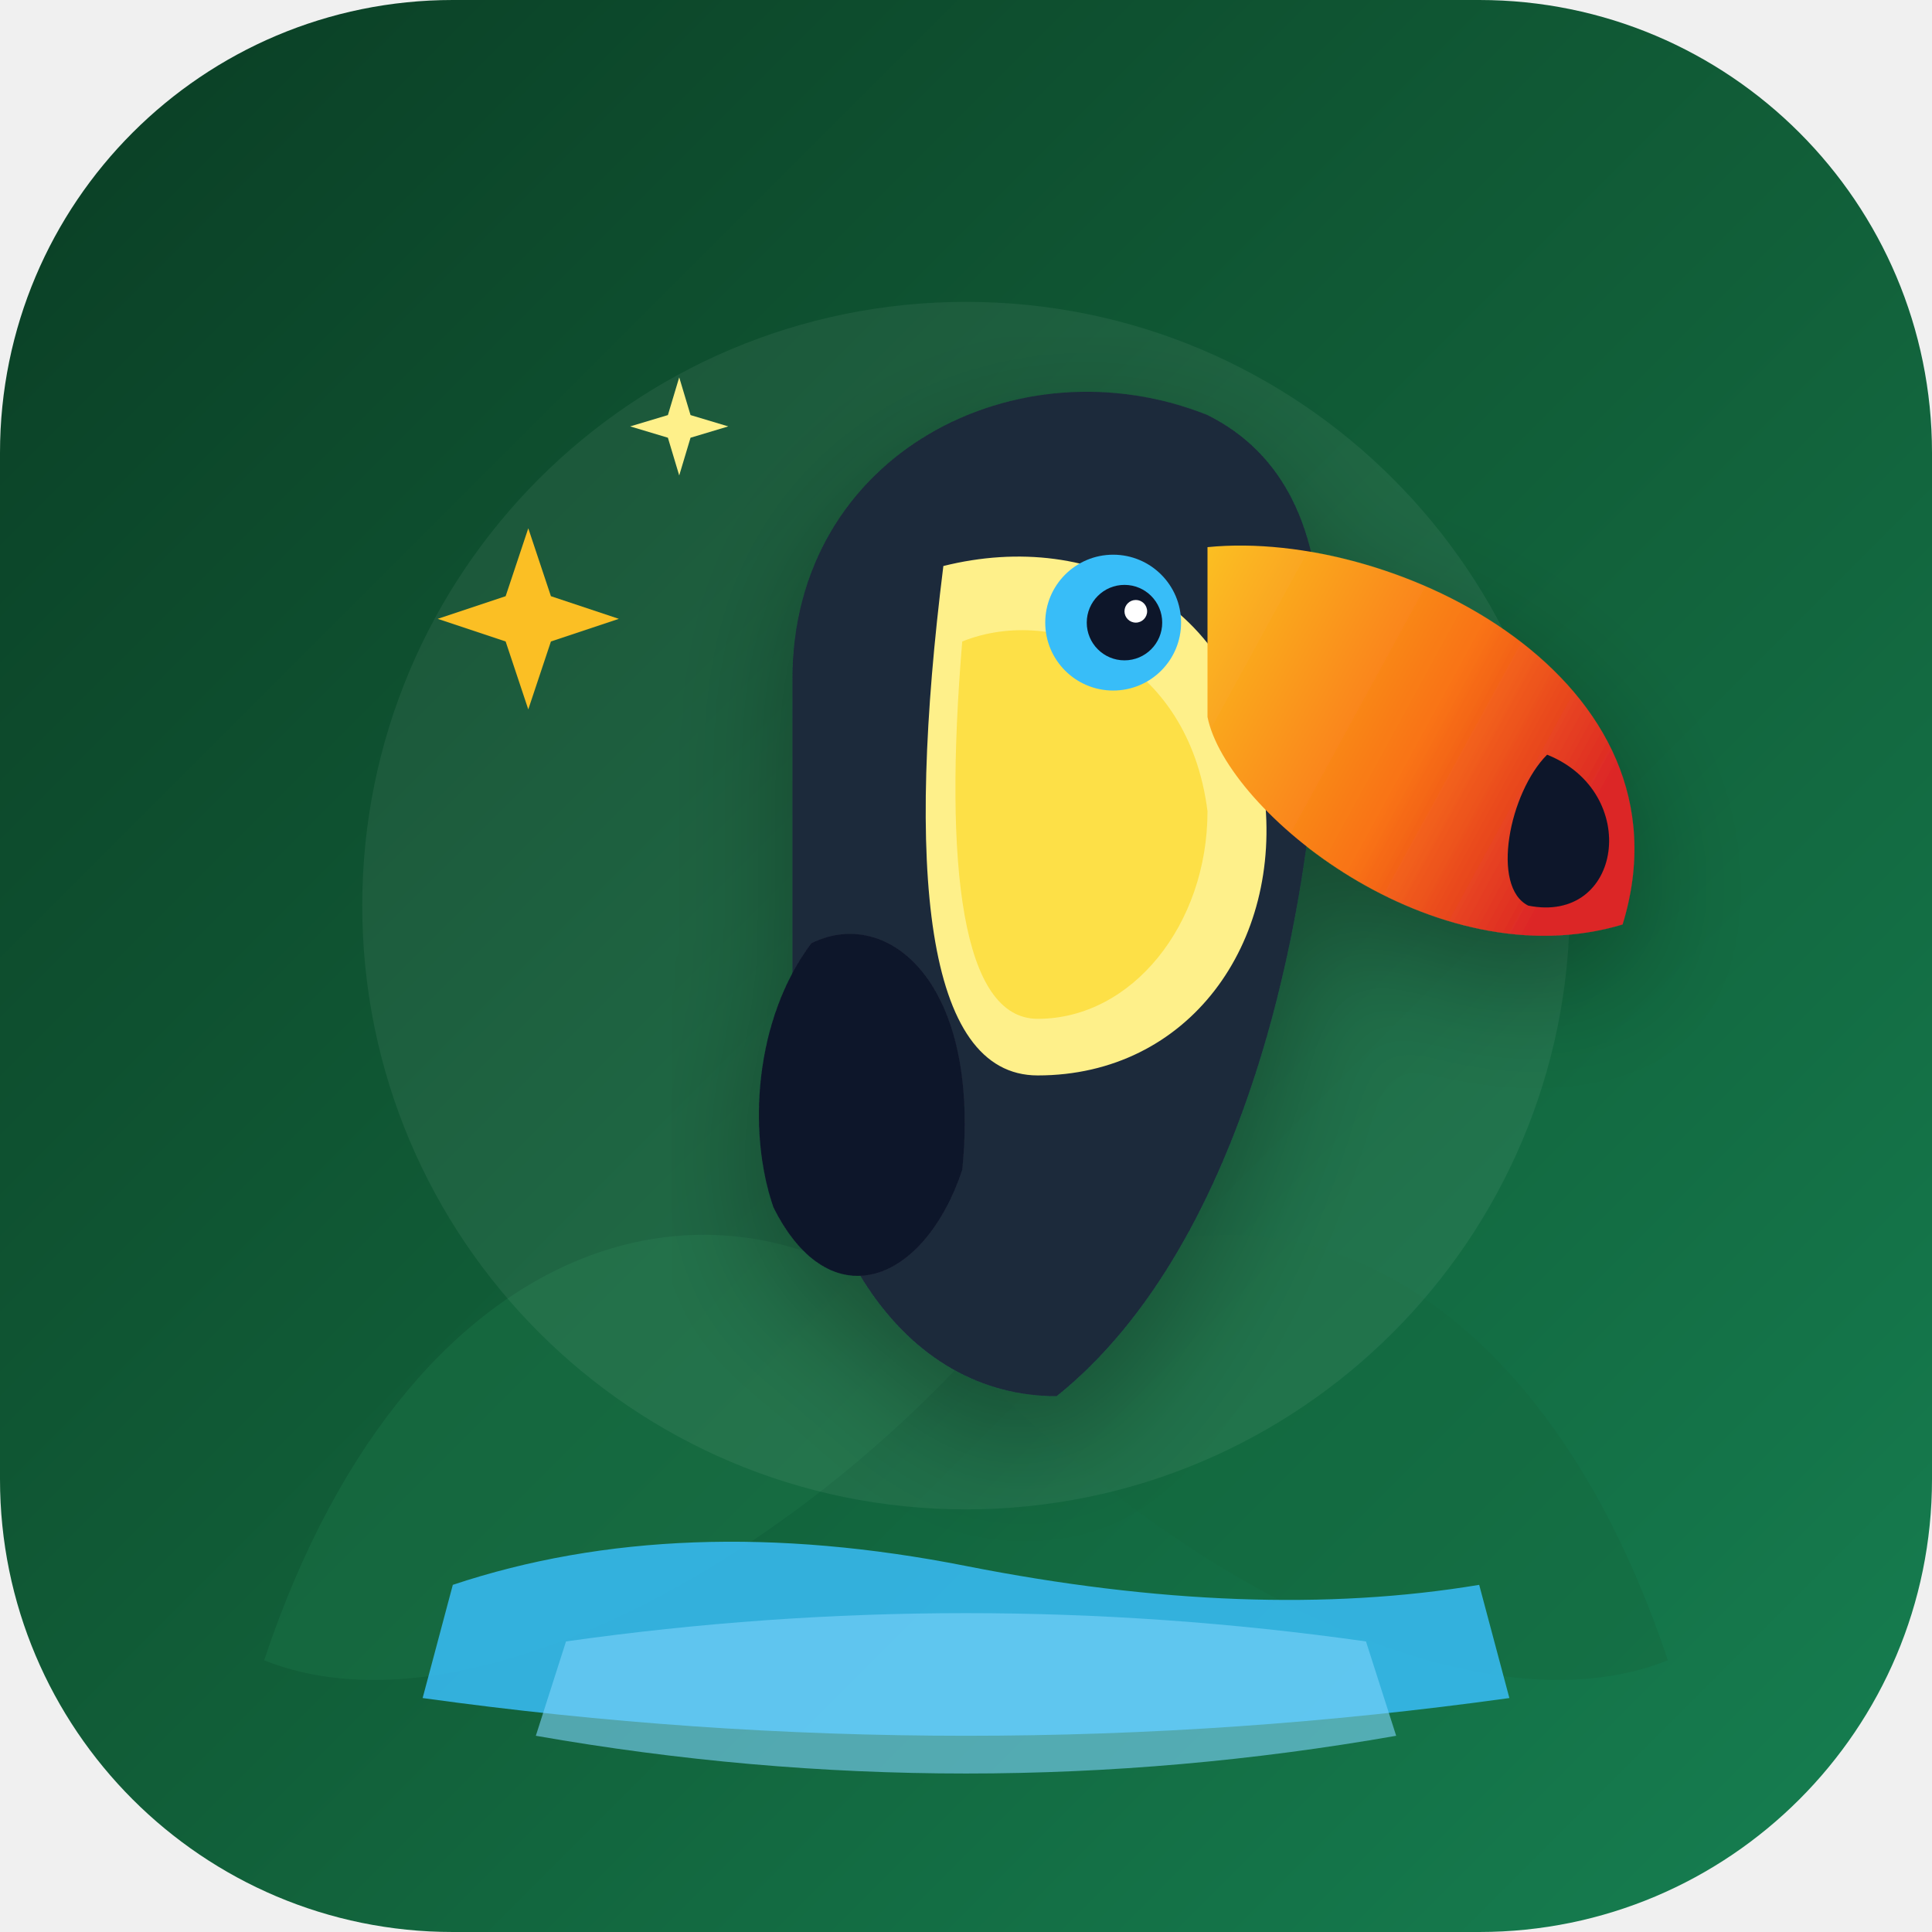
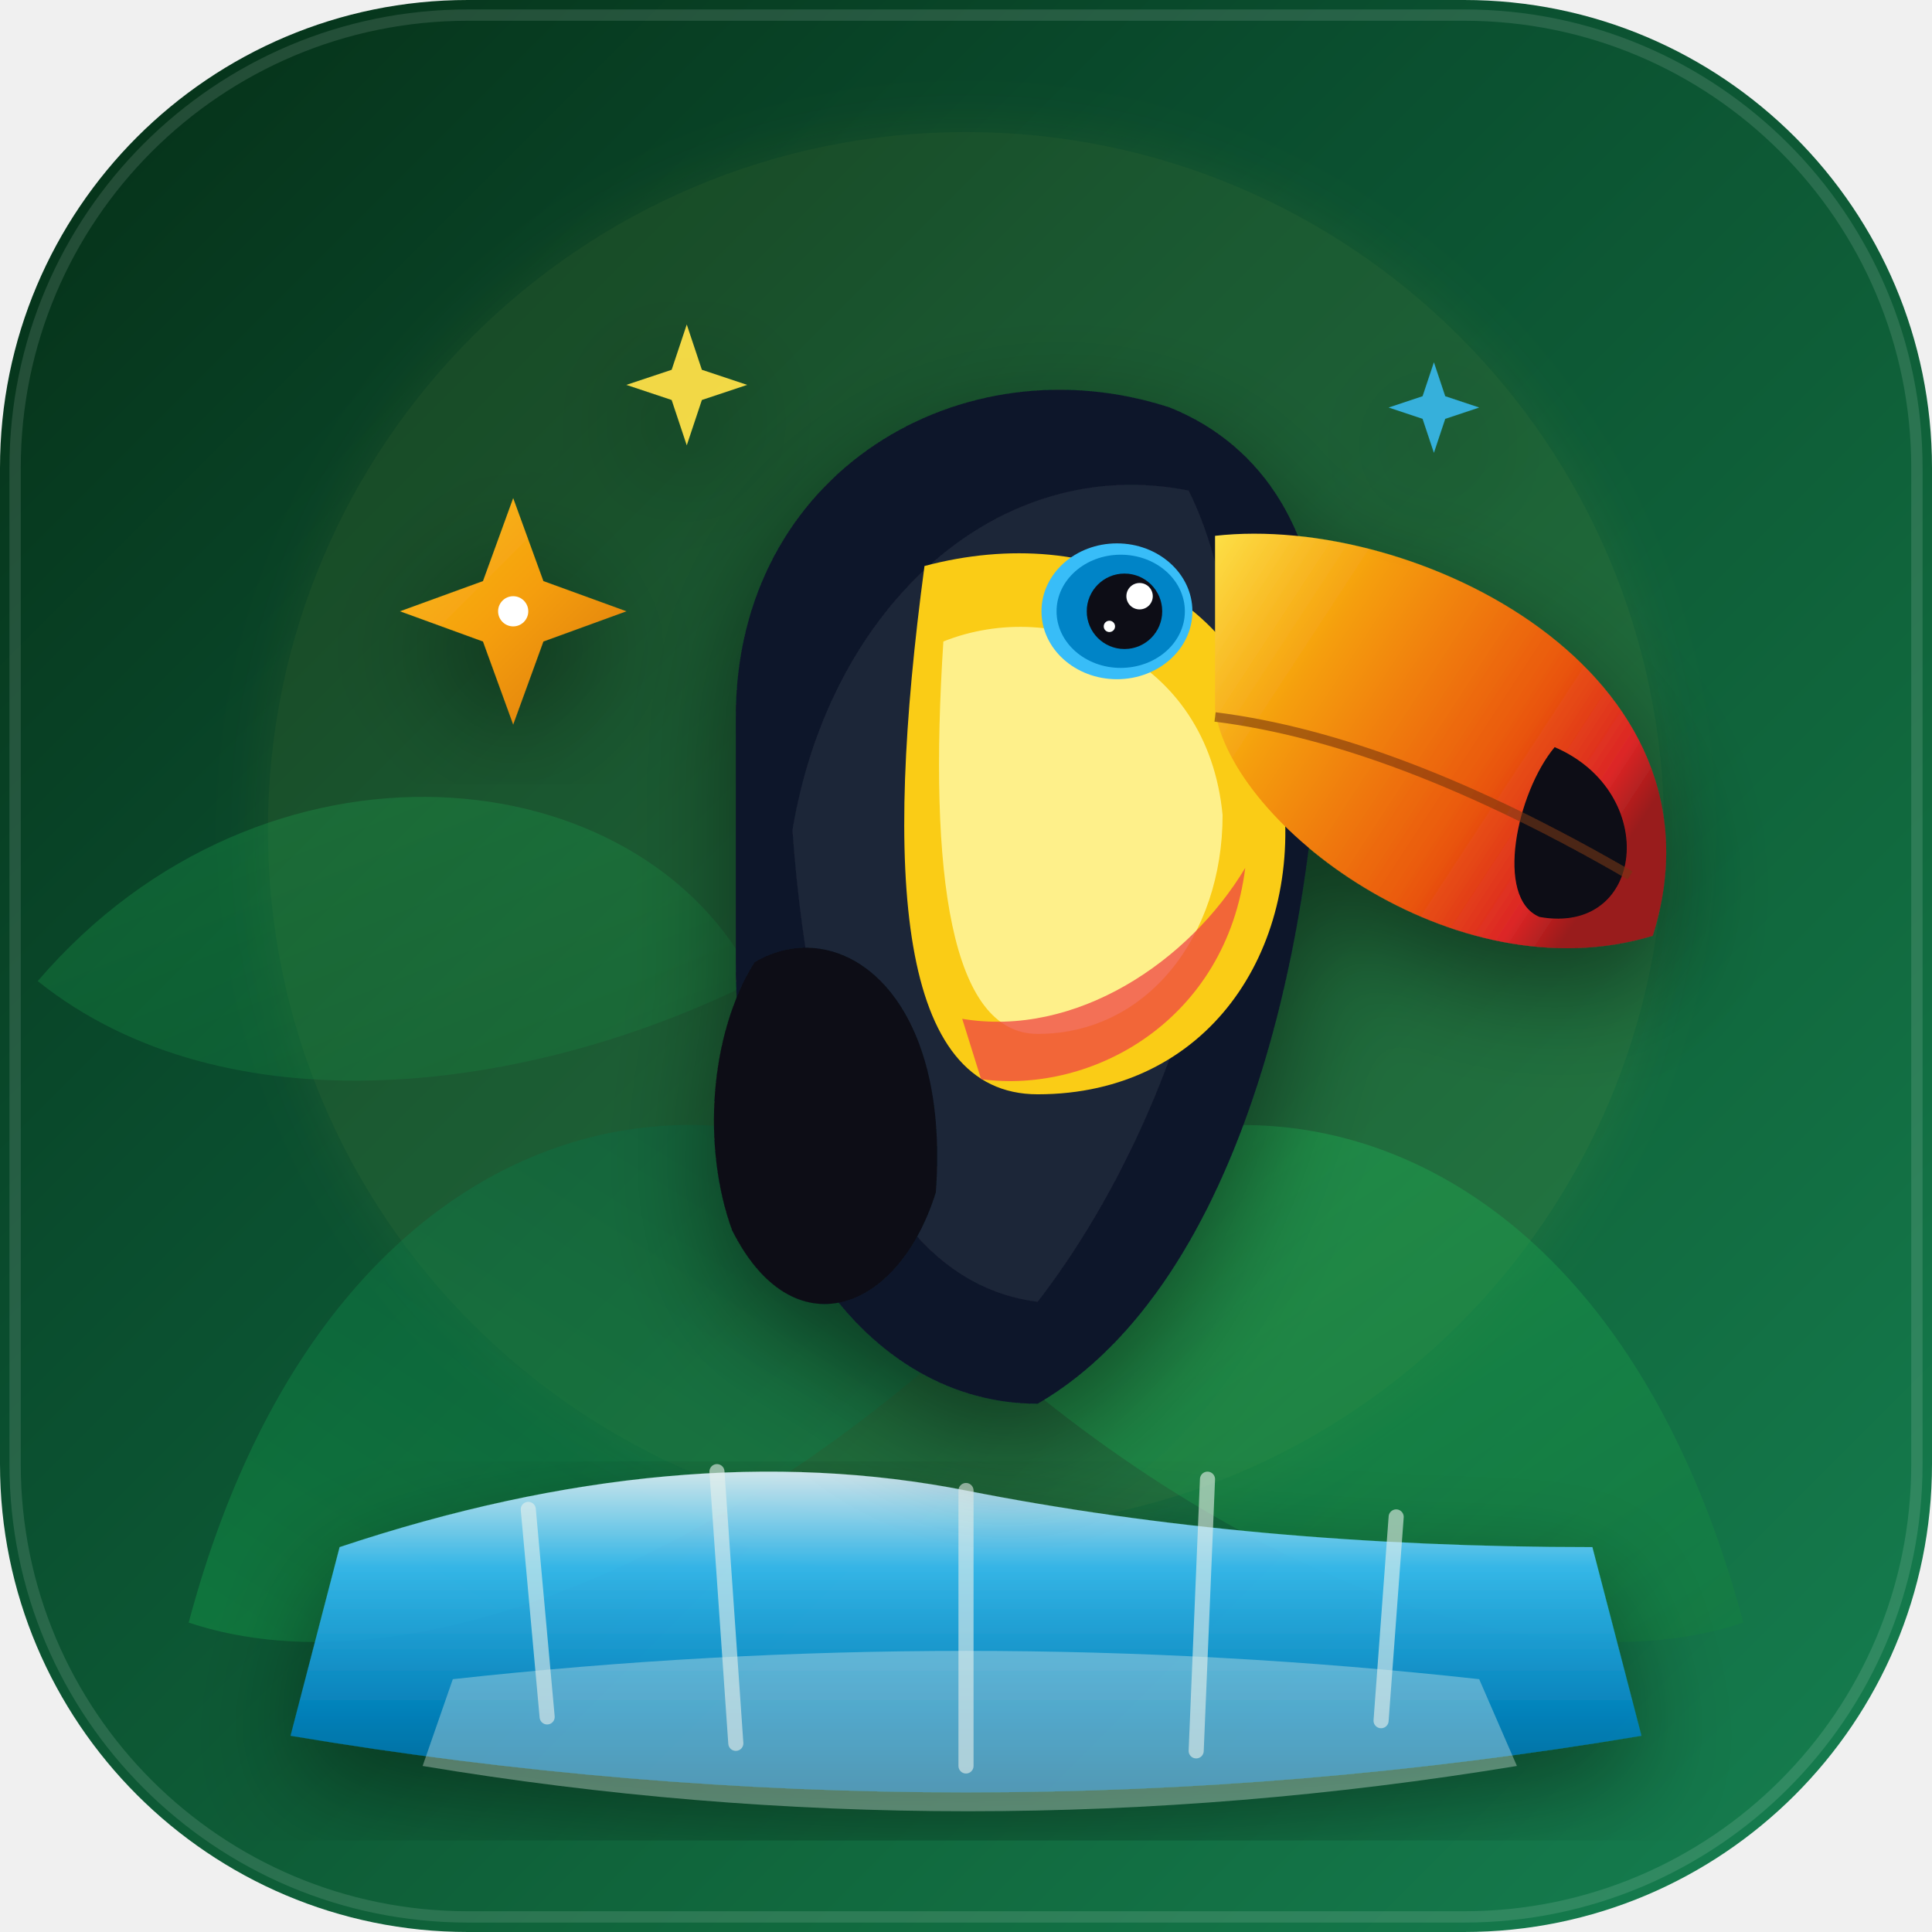
<svg xmlns="http://www.w3.org/2000/svg" viewBox="0 0 512 512" width="100%" height="100%">
  <defs>
    <linearGradient id="bgGrad" x1="0%" y1="0%" x2="100%" y2="100%">
-       <stop offset="0%" stop-color="#0a3d24" />
-       <stop offset="50%" stop-color="#115e38" />
+       <stop offset="0%" stop-color="#052e16" />
+       <stop offset="35%" stop-color="#0a4d2e" />
+       <stop offset="70%" stop-color="#11693e" />
      <stop offset="100%" stop-color="#168052" />
    </linearGradient>
    <linearGradient id="goldGrad" x1="0%" y1="0%" x2="100%" y2="100%">
-       <stop offset="0%" stop-color="#f59e0b" />
+       <stop offset="0%" stop-color="#fbbf24" />
+       <stop offset="50%" stop-color="#f59e0b" />
      <stop offset="100%" stop-color="#d97706" />
    </linearGradient>
-     <linearGradient id="beakGrad" x1="0%" y1="0%" x2="100%" y2="50%">
-       <stop offset="0%" stop-color="#fbbf24" />
-       <stop offset="60%" stop-color="#f97316" />
-       <stop offset="100%" stop-color="#dc2626" />
+     <linearGradient id="beakGrad" x1="0%" y1="0%" x2="100%" y2="60%">
+       <stop offset="0%" stop-color="#fde047" />
+       <stop offset="30%" stop-color="#f59e0b" />
+       <stop offset="70%" stop-color="#ea580c" />
+       <stop offset="90%" stop-color="#dc2626" />
+       <stop offset="100%" stop-color="#991b1b" />
    </linearGradient>
-     <filter id="shadow" x="-10%" y="-10%" width="130%" height="130%">
-       <feDropShadow dx="0" dy="12" stdDeviation="16" flood-color="#000" flood-opacity="0.3" />
+     <linearGradient id="waterGrad" x1="0%" y1="0%" x2="0%" y2="100%">
+       <stop offset="0%" stop-color="#e0f2fe" />
+       <stop offset="30%" stop-color="#38bdf8" />
+       <stop offset="75%" stop-color="#0284c7" />
+       <stop offset="100%" stop-color="#0369a1" />
+     </linearGradient>
+     <linearGradient id="leafGrad1" x1="0%" y1="0%" x2="100%" y2="100%">
+       <stop offset="0%" stop-color="#22c55e" />
+       <stop offset="100%" stop-color="#15803d" />
+     </linearGradient>
+     <linearGradient id="leafGrad2" x1="0%" y1="100%" x2="100%" y2="0%">
+       <stop offset="0%" stop-color="#16a34a" />
+       <stop offset="100%" stop-color="#065f46" />
+     </linearGradient>
+     <filter id="dropShadow" x="-15%" y="-15%" width="130%" height="130%">
+       <feDropShadow dx="0" dy="10" stdDeviation="14" flood-color="#000000" flood-opacity="0.45" />
+     </filter>
+     <filter id="softGlow" x="-20%" y="-20%" width="140%" height="140%">
+       <feGaussianBlur stdDeviation="8" result="blur" />
+       <feComposite in="SourceGraphic" in2="blur" operator="over" />
    </filter>
  </defs>
-   <rect width="512" height="512" rx="120" fill="url(#bgGrad)" />
-   <path d="M70 440 C110 320 200 300 256 360 C200 420 120 460 70 440 Z" fill="#1b7348" opacity="0.45" />
-   <path d="M442 440 C402 320 312 300 256 360 C312 420 392 460 442 440 Z" fill="#13683f" opacity="0.45" />
-   <circle cx="256" cy="240" r="160" fill="#ffffff" opacity="0.06" />
-   <g filter="url(#shadow)">
-     <path d="M210 180 C210 120 270 90 320 110 C340 120 350 140 350 170 C350 240 330 330 280 370 C240 370 210 330 210 260 Z" fill="#1e293b" />
-     <path d="M250 150 C290 140 330 160 335 210 C340 250 315 285 275 285 C245 285 240 230 250 150 Z" fill="#fef08a" />
-     <path d="M255 170 C280 160 315 175 320 215 C320 245 300 270 275 270 C255 270 250 230 255 170 Z" fill="#fde047" />
-     <circle cx="295" cy="165" r="18" fill="#38bdf8" />
-     <circle cx="298" cy="165" r="10" fill="#0f172a" />
-     <circle cx="301" cy="162" r="3" fill="#ffffff" />
-     <path d="M320 145 C370 140 450 180 430 245 C380 260 325 215 320 190 Z" fill="url(#beakGrad)" />
-     <path d="M410 200 C435 210 430 245 405 240 C395 235 400 210 410 200 Z" fill="#0f172a" />
-     <path d="M215 250 C235 240 260 260 255 310 C245 340 220 350 205 320 C198 300 200 270 215 250 Z" fill="#0f172a" />
+   <rect width="512" height="512" rx="124" fill="url(#bgGrad)" />
+   <rect width="504" height="504" x="4" y="4" rx="120" fill="none" stroke="rgba(255,255,255,0.12)" stroke-width="3" />
+   <circle cx="256" cy="220" r="185" fill="#fde047" opacity="0.07" filter="url(#softGlow)" />
+   <path d="M50 430 C90 280 210 270 270 340 C200 410 110 450 50 430 Z" fill="url(#leafGrad2)" opacity="0.4" />
+   <path d="M462 430 C422 280 302 270 242 340 C312 410 402 450 462 430 Z" fill="url(#leafGrad1)" opacity="0.4" />
+   <path d="M10 260 C70 190 170 200 200 260 C140 290 60 300 10 260 Z" fill="url(#leafGrad1)" opacity="0.25" />
+   <g opacity="0.9">
+     <path d="M90 410 Q180 380 256 395 T422 410 L435 460 Q256 490 77 460 Z" fill="url(#waterGrad)" filter="url(#dropShadow)" />
+     <path d="M140 400 L145 455 M190 390 L195 462 M256 395 L256 468 M320 392 L317 464 M370 402 L366 456" stroke="rgba(255,255,255,0.6)" stroke-width="4" stroke-linecap="round" />
+     <path d="M120 445 Q256 430 392 445 L402 468 Q256 492 112 468 Z" fill="#ffffff" opacity="0.35" />
  </g>
-   <path d="M120 420 Q180 400 256 415 T392 420 L400 450 Q256 470 112 450 Z" fill="#38bdf8" opacity="0.85" />
-   <path d="M150 435 Q256 420 362 435 L370 460 Q256 480 142 460 Z" fill="#7dd3fc" opacity="0.6" />
-   <path d="M140 140 L146 158 L164 164 L146 170 L140 188 L134 170 L116 164 L134 158 Z" fill="#fbbf24" />
-   <path d="M180 100 L183 110 L193 113 L183 116 L180 126 L177 116 L167 113 L177 110 Z" fill="#fef08a" />
+   <g filter="url(#dropShadow)">
+     <path d="M195 190 C195 125 255 90 310 108 C335 118 350 142 350 175 C350 245 330 340 275 372 C230 372 195 325 195 255 Z" fill="#0f172a" />
+     <path d="M210 220 C220 160 265 120 315 130 C340 180 325 280 275 345 C235 340 215 290 210 220 Z" fill="#1e293b" opacity="0.8" />
+     <path d="M245 150 C290 138 335 158 340 210 C345 252 320 290 275 290 C238 290 234 232 245 150 Z" fill="#facc15" />
+     <path d="M250 170 C280 158 320 174 324 216 C324 248 304 274 275 274 C252 274 246 232 250 170 Z" fill="#fef08a" />
+     <path d="M255 270 C285 275 315 255 330 230 C325 270 290 290 260 286 Z" fill="#ef4444" opacity="0.75" />
+     <ellipse cx="296" cy="162" rx="20" ry="18" fill="#38bdf8" />
+     <ellipse cx="297" cy="162" rx="17" ry="15" fill="#0284c7" />
+     <circle cx="298" cy="162" r="10" fill="#090d16" />
+     <circle cx="302" cy="158" r="3.5" fill="#ffffff" />
+     <circle cx="294" cy="166" r="1.5" fill="#ffffff" />
+     <path d="M322 142 C375 136 460 178 438 248 C385 264 326 218 322 188 Z" fill="url(#beakGrad)" />
+     <path d="M412 198 C440 210 436 248 408 243 C396 238 402 210 412 198 Z" fill="#090d16" />
+     <path d="M322 190 Q370 196 432 232" stroke="#78350f" stroke-width="2.5" fill="none" opacity="0.6" />
+     <path d="M200 255 C222 242 252 262 248 316 C238 348 210 358 194 326 C186 304 188 274 200 255 Z" fill="#090d16" />
+   </g>
+   <g filter="url(#dropShadow)">
+     <path d="M136 132 L144 154 L166 162 L144 170 L136 192 L128 170 L106 162 L128 154 Z" fill="url(#goldGrad)" />
+     <circle cx="136" cy="162" r="4" fill="#ffffff" />
+     <path d="M182 86 L186 98 L198 102 L186 106 L182 118 L178 106 L166 102 L178 98 Z" fill="#fde047" opacity="0.95" />
+     <path d="M380 96 L383 105 L392 108 L383 111 L380 120 L377 111 L368 108 L377 105 Z" fill="#38bdf8" opacity="0.85" />
+   </g>
</svg>
